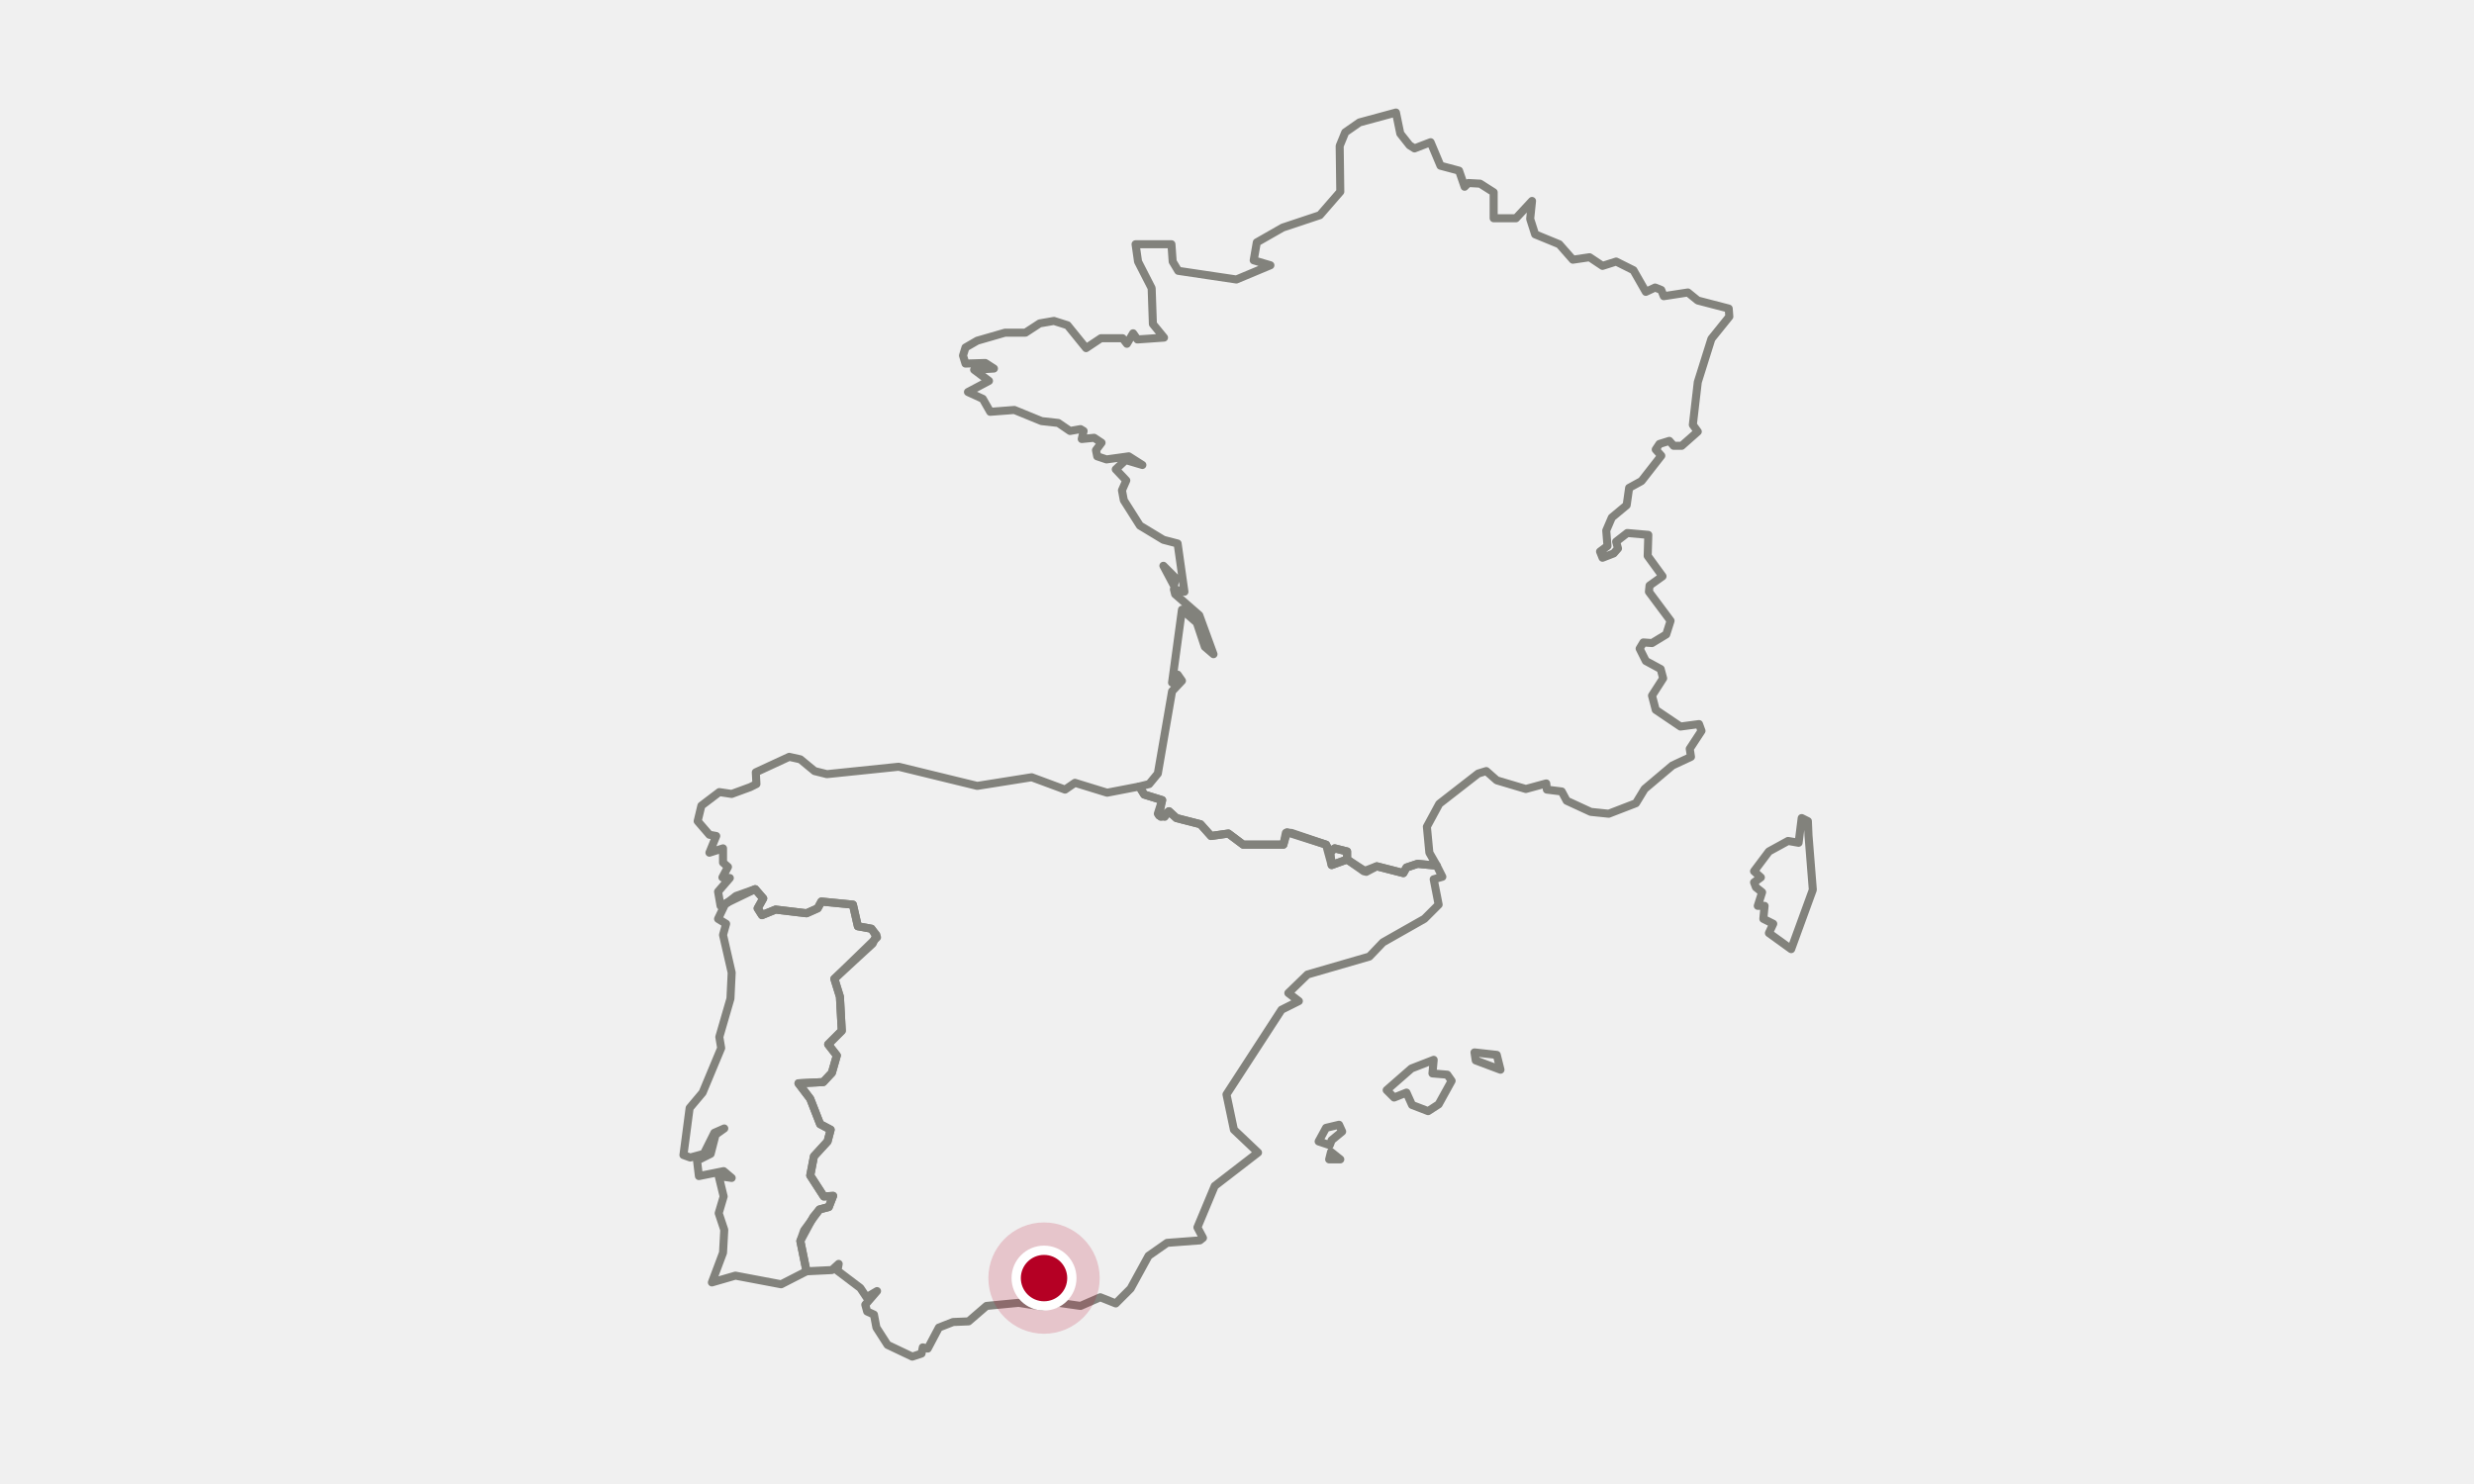
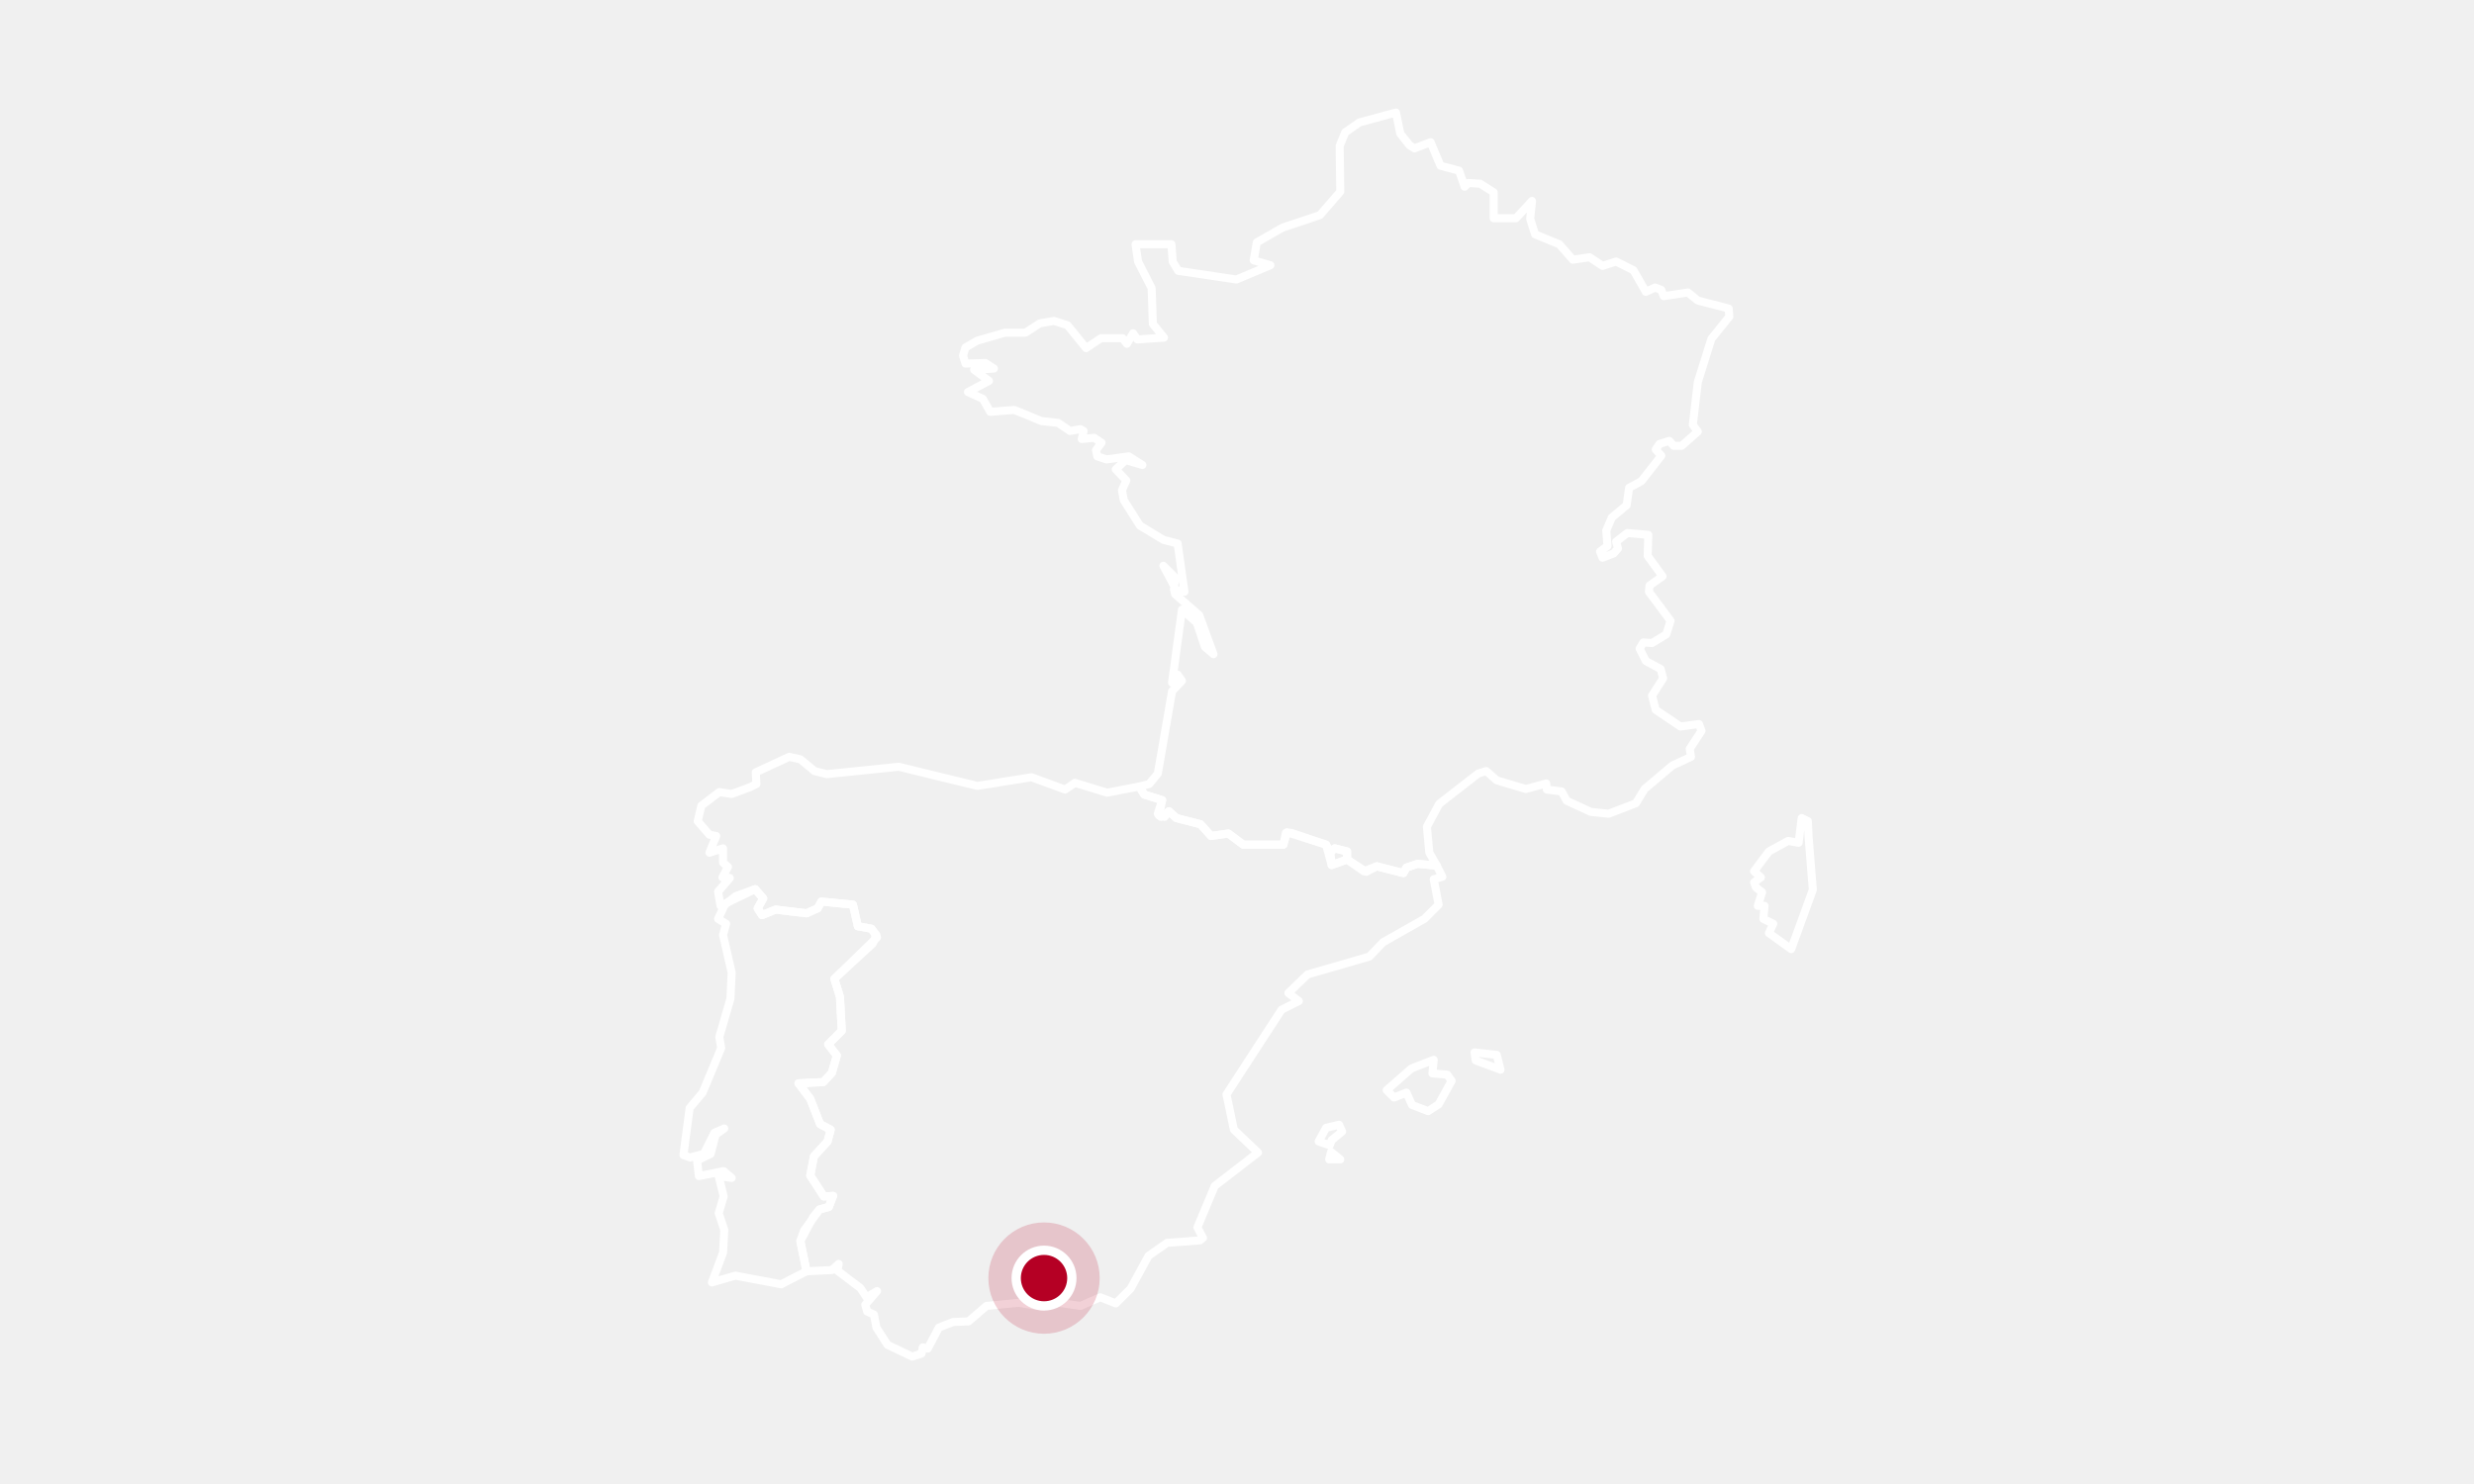
<svg xmlns="http://www.w3.org/2000/svg" width="400" height="240" viewBox="0 0 400 240">
-   <g fill="none" stroke="#82827c" stroke-width="1.3" stroke-linejoin="round" fill-rule="evenodd">
+   <g fill="none" stroke="#fff" stroke-width="1.3" stroke-linejoin="round" fill-rule="evenodd">
    <path data-country="ESP" d="M216.7,187.5 214.9,187.5 215.2,186.3 216.7,187.5ZM231.6,173.6 234,173.8 234.7,174.8 232.6,178.6 230.9,179.7 228.3,178.7 227.4,176.7 225.4,177.5 224.2,176.3 228.2,172.8 231.8,171.4 231.6,173.6ZM242.6,173 238.6,171.5 238.4,170.2 242,170.6 242.6,173ZM215.3,184.4 215,185.2 213.2,184.6 214.4,182.4 216.5,181.9 217,183 215.3,184.4ZM184.2,127.2 185,128.5 187.9,129.4 187.2,131.6 187.7,132.1 189,131.2 190.2,132.3 194.1,133.3 195.8,135.2 198.6,134.8 201,136.6 207.5,136.6 208.1,134.6 214.4,136.6 215.3,139.9 217.8,139 220.5,140.9 222.6,140.1 226.9,141.2 227.4,140.3 229.2,139.7 232.3,140 233.2,141.8 231.8,142.2 232.6,146.3 230.3,148.6 223.6,152.4 221.4,154.7 211.4,157.6 208.3,160.6 210,161.9 207.2,163.3 198.3,177 199.5,182.7 203.4,186.4 196.4,191.8 193.6,198.5 194.5,200.2 194,200.6 188.7,201 185.7,203.1 182.8,208.4 180.4,210.8 177.9,209.8 174.7,211.2 171.2,210.7 168.5,211.3 164.7,210.7 159.5,211.2 156.6,213.7 154.1,213.8 151.8,214.7 150,218.1 149.2,217.9 149,218.9 147.5,219.4 143.5,217.5 141.7,214.7 141.3,212.6 140.2,212.1 139.9,211 141.8,208.8 140.1,209.8 139.1,208.3 135.4,205.5 135.6,204.4 134.5,205.4 130.4,205.6 129.4,200.7 131.5,196.8 132.5,195.6 134,195.2 134.7,193.4 133.2,193.5 131,190.1 131.6,187 133.8,184.6 134.3,182.7 132.6,181.8 131,177.7 129.1,175.2 133.1,175 134.5,173.5 135.3,170.7 133.9,168.9 136.1,166.7 135.8,161.2 134.9,158.3 141.1,152.6 141.7,151.2 140.9,150.2 138.7,149.8 137.9,146.3 132.8,145.8 132.2,146.9 130.4,147.7 125.4,147.1 123.2,148 122.5,146.9 123.4,145.3 122.1,143.8 116.5,146.5 116.1,144.2 118,142 116.8,141.9 117.7,140.2 116.9,139.5 116.9,137.2 114.7,137.9 115.8,135.2 114.7,135 112.8,132.8 113.4,130.3 116.3,128.1 118.3,128.4 121.3,127.3 122.3,126.8 122.2,124.9 127.6,122.4 129.4,122.8 131.7,124.7 133.7,125.2 145.3,124 158,127.1 166.8,125.7 172.2,127.7 173.8,126.6 179,128.2 184.2,127.2Z" />
    <path data-country="PRT" d="M117.2,146.3 119,144.9 122.1,143.8 123.4,145.3 122.5,146.9 123.2,148 125.4,147.1 130.4,147.7 132.2,146.9 132.8,145.8 137.9,146.3 138.7,149.8 140.9,150.2 141.8,151.6 134.9,158.3 135.8,161.2 136.1,166.7 133.9,168.9 135.3,170.7 134.5,173.5 133.1,175 129.1,175.2 131,177.7 132.6,181.8 134.3,182.7 133.8,184.6 131.6,187 131,190.1 133.2,193.5 134.7,193.4 134,195.2 132.5,195.6 130,199 129.4,200.7 130.4,205.6 126.3,207.7 118.9,206.3 115.1,207.4 116.9,202.6 117.1,198.9 116.2,196.2 117,193.5 116.2,190.2 118.3,190.5 117,189.4 113,190.2 112.7,187.7 114.9,186.6 115.7,183.5 117.1,182.5 115.5,183.2 113.8,186.6 111.6,187.2 110.5,186.8 111.5,179.2 113.6,176.7 116.6,169.5 116.3,167.7 118.1,161.5 118.3,157.3 116.9,151.2 117.4,149.4 116.1,148.6 117.2,146.3Z" />
    <path data-country="AND" d="M217.8,139 215.3,139.9 215.1,137.8 215.8,137.2 217.8,137.7 217.8,139Z" />
    <path data-country="FRA" d="M292.4,135.1 293.1,143.9 289.6,153.5 286,150.9 286.7,149.4 285.1,148.6 285.3,146.5 284.2,146.5 284.9,144.3 283.9,143.5 283.6,142.7 284.7,141.9 283.6,140.9 286,137.7 289.1,136 290.8,136.3 291.3,132.3 292.3,132.8 292.4,135.1ZM274.5,69.8 271.9,72.1 270.6,72.1 269.9,71.3 268.3,71.8 267.7,72.7 268.6,73.7 265.4,77.8 263.4,78.9 263,81.7 260.6,83.7 259.7,85.8 259.9,88.3 258.7,89.2 259.1,90.2 260.9,89.5 261.6,88.7 261.3,87.6 263.1,86.2 266.5,86.5 266.4,89.9 268.8,93.2 266.7,94.7 266.6,95.7 270.1,100.4 269.4,102.6 267.1,104 265.7,103.9 265.1,104.9 266.1,106.9 268.5,108.2 268.9,109.7 267.1,112.5 267.7,114.8 271.7,117.5 274.7,117.1 275.1,118.2 273.2,121.1 273.4,122.4 270.4,123.8 265.9,127.6 264.5,129.9 260.1,131.6 257.2,131.3 253.3,129.5 252.5,128 250.1,127.7 250,126.7 246.7,127.6 242,126.2 240.3,124.7 239,125.1 232.7,130 230.7,133.7 231.1,137.9 232.3,140 229.2,139.7 227.4,140.3 226.9,141.2 222.6,140.1 220.9,141 217.8,139 217.8,137.7 215.8,137.2 215.1,137.8 214.4,136.6 208.8,134.7 207.9,134.7 207.5,136.6 201,136.6 198.6,134.8 195.8,135.2 194.1,133.3 190.2,132.3 189,131.2 188.3,132.1 187.4,131.9 187.9,129.4 185,128.5 184.2,127.2 185.8,126.8 187.2,125.1 189.5,111.8 191.1,110.1 190.4,109.1 189.5,110.4 191.1,98.6 193.5,100.7 194.8,104.6 196.2,105.8 193.9,99.5 190,96.1 189.8,95.3 191.5,95.7 190.4,87.9 188.1,87.3 184.3,85 181.7,80.9 181.4,79.3 182.1,77.7 180.4,75.9 182,74.4 184.7,75.2 182.5,73.8 178.9,74.3 177.4,73.8 177.2,72.8 178.1,71.6 176.9,70.8 174.9,71 175.2,69.7 174.7,69.4 173,69.7 171.1,68.4 168.4,68.1 164,66.3 160.1,66.6 158.9,64.5 156.5,63.4 159.9,61.6 157.5,59.8 160.7,59.6 159.3,58.7 156.1,58.8 155.7,57.5 156.1,56.2 158,55.1 162.5,53.8 165.8,53.8 168.1,52.3 170.4,51.9 172.6,52.6 175.6,56.3 178,54.7 181.5,54.7 182.2,55.6 183.2,53.9 183.9,54.9 188.2,54.6 186.4,52.4 186.2,46.6 184,42.3 183.6,39.5 189.4,39.5 189.6,42.3 190.5,43.8 199.9,45.2 205.4,42.9 202.7,42.1 203.2,39.2 207.4,36.8 213.4,34.8 216.7,31 216.6,23.6 217.5,21.4 219.8,19.8 225.7,18.2 226.4,21.6 227.9,23.5 228.7,24 231.3,23 232.9,26.8 235.9,27.6 236.8,30.2 237.4,29.6 239.3,29.7 241.5,31.1 241.5,35.3 245.1,35.3 247.7,32.5 247.4,35.4 248.2,37.9 252.1,39.5 254.3,42 257,41.6 259.1,43 261.3,42.3 264.1,43.7 266.1,47.2 267.6,46.5 268.6,46.9 269,47.9 272.9,47.3 274.5,48.6 279.5,49.9 279.6,51.2 276.7,54.8 274.5,61.8 273.7,68.7 274.5,69.8ZM190.1,93.5 189.8,94.7 188.1,91.5 190.1,93.5Z" />
  </g>
  <g data-coordinates="-3.397,37.095">
    <circle cx="168.8" cy="206.7" r="9" fill="#b50024" opacity=".18" />
    <circle cx="168.8" cy="206.7" r="4.5" fill="#b50024" stroke="#fff" stroke-width="1.5" />
  </g>
</svg>
